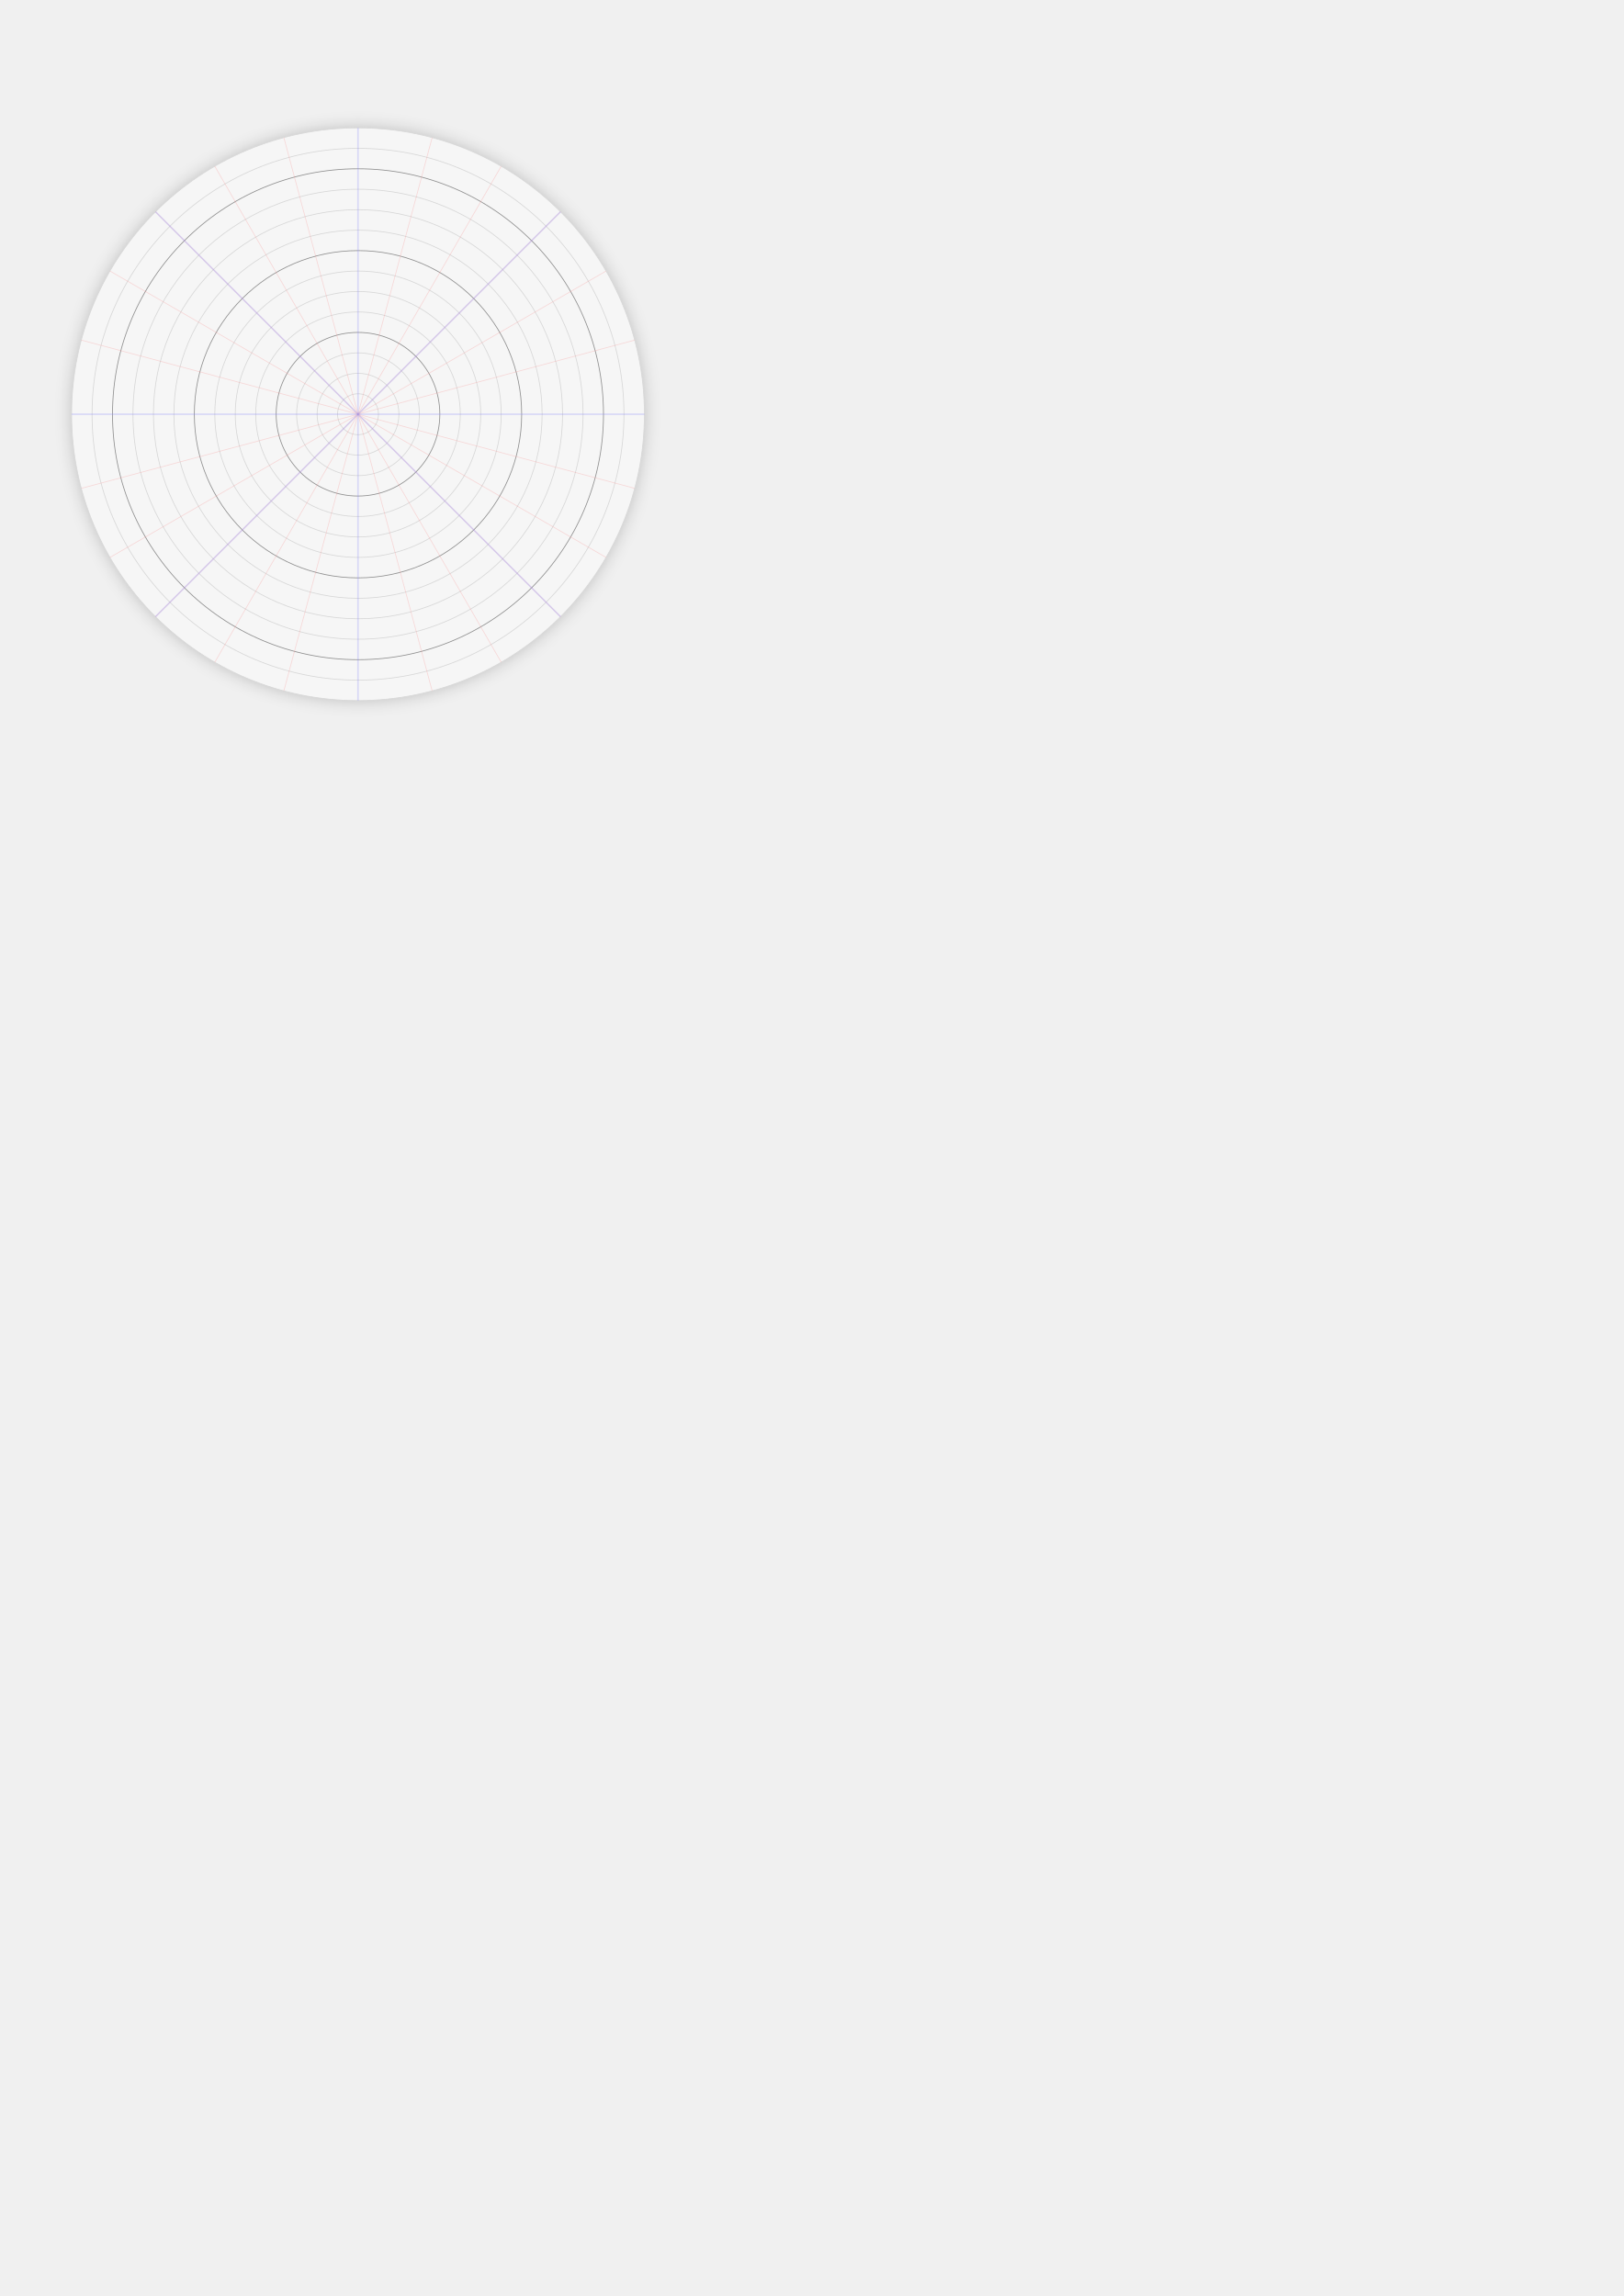
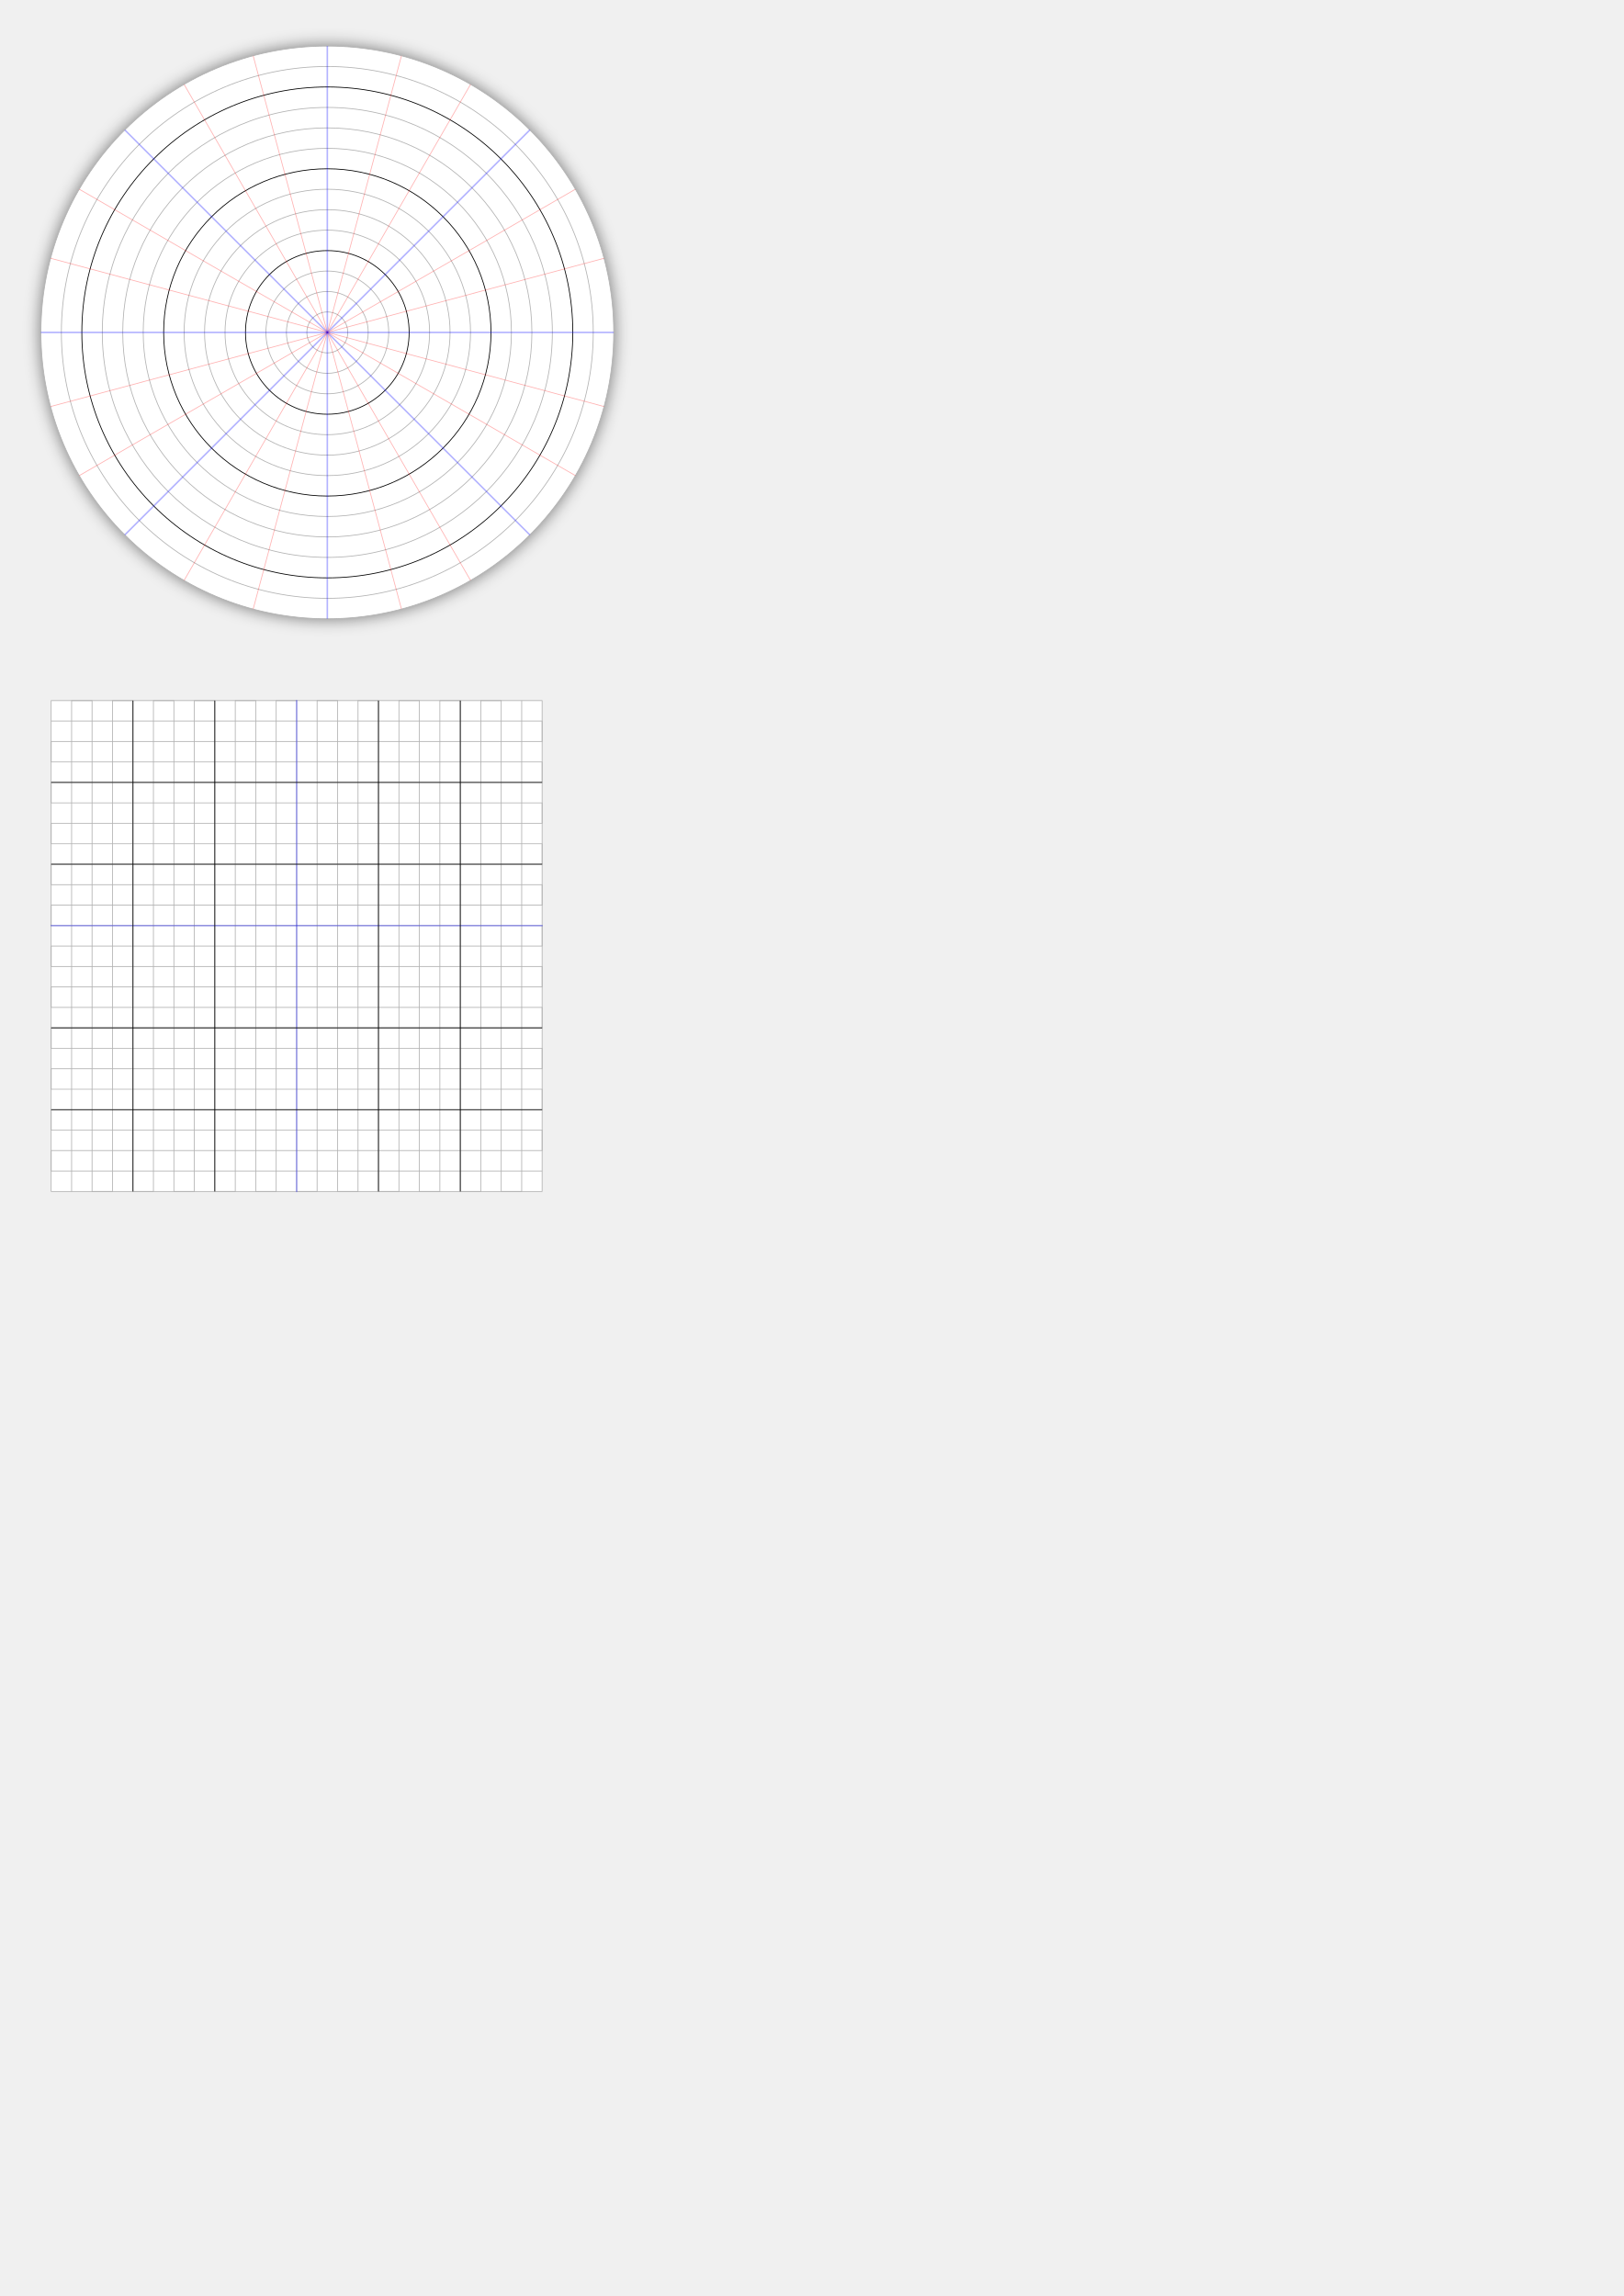
<svg xmlns="http://www.w3.org/2000/svg" width="210mm" height="297mm" viewBox="0 0 210 297" version="1.1" id="svg1418">
  <defs id="defs1412">
    <filter style="color-interpolation-filters:sRGB;" id="filter2183" x="-0.05" width="1.1" y="-0.05" height="1.1">
      <feFlood flood-opacity="0.498" flood-color="rgb(0,0,0)" result="flood" id="feFlood2173" />
      <feComposite in="flood" in2="SourceGraphic" operator="in" result="composite1" id="feComposite2175" />
      <feGaussianBlur in="composite1" stdDeviation="1" result="blur" id="feGaussianBlur2177" />
      <feOffset dx="0" dy="0" result="offset" id="feOffset2179" />
      <feComposite in="SourceGraphic" in2="offset" operator="over" result="composite2" id="feComposite2181" />
    </filter>
  </defs>
  <g id="layer1">
-     <g id="g2215" style="opacity:0.4">
+     <g id="g2215" style="opacity:1" transform="translate(-3.968749,-10.58333)">
      <circle r="37.042" cy="53.583" cx="46.302" id="path2014" style="opacity:1;fill:#ffffff;fill-opacity:1;stroke:#b3b3b3;stroke-width:0.1;stroke-linecap:butt;stroke-linejoin:round;stroke-miterlimit:4;stroke-dasharray:none;stroke-dashoffset:0;stroke-opacity:1;paint-order:normal;filter:url(#filter2183)" />
      <circle r="2.646" cy="53.583" cx="46.302" id="path1988" style="opacity:1;fill:none;fill-opacity:1;stroke:#b3b3b3;stroke-width:0.1;stroke-linecap:butt;stroke-linejoin:round;stroke-miterlimit:4;stroke-dasharray:none;stroke-dashoffset:0;stroke-opacity:1;paint-order:normal" />
      <circle r="5.292" cy="53.583" cx="46.302" id="path1990" style="opacity:1;fill:none;fill-opacity:1;stroke:#b3b3b3;stroke-width:0.1;stroke-linecap:butt;stroke-linejoin:round;stroke-miterlimit:4;stroke-dasharray:none;stroke-dashoffset:0;stroke-opacity:1;paint-order:normal" />
      <circle r="7.938" cy="53.583" cx="46.302" id="path1992" style="opacity:1;fill:none;fill-opacity:1;stroke:#b3b3b3;stroke-width:0.1;stroke-linecap:butt;stroke-linejoin:round;stroke-miterlimit:4;stroke-dasharray:none;stroke-dashoffset:0;stroke-opacity:1;paint-order:normal" />
      <circle r="10.583" cy="53.583" cx="46.302" id="path1994" style="opacity:1;fill:none;fill-opacity:1;stroke:#000000;stroke-width:0.1;stroke-linecap:butt;stroke-linejoin:round;stroke-miterlimit:4;stroke-dasharray:none;stroke-dashoffset:0;stroke-opacity:1;paint-order:normal" />
      <circle r="13.229" cy="53.583" cx="46.302" id="path1996" style="opacity:1;fill:none;fill-opacity:1;stroke:#b3b3b3;stroke-width:0.1;stroke-linecap:butt;stroke-linejoin:round;stroke-miterlimit:4;stroke-dasharray:none;stroke-dashoffset:0;stroke-opacity:1;paint-order:normal" />
      <circle r="15.875" cy="53.583" cx="46.302" id="path1998" style="opacity:1;fill:none;fill-opacity:1;stroke:#b3b3b3;stroke-width:0.1;stroke-linecap:butt;stroke-linejoin:round;stroke-miterlimit:4;stroke-dasharray:none;stroke-dashoffset:0;stroke-opacity:1;paint-order:normal" />
      <circle r="18.521" cy="53.583" cx="46.302" id="path2000" style="opacity:1;fill:none;fill-opacity:1;stroke:#b3b3b3;stroke-width:0.1;stroke-linecap:butt;stroke-linejoin:round;stroke-miterlimit:4;stroke-dasharray:none;stroke-dashoffset:0;stroke-opacity:1;paint-order:normal" />
      <circle r="21.167" cy="53.583" cx="46.302" id="path2002" style="opacity:1;fill:none;fill-opacity:1;stroke:#000000;stroke-width:0.1;stroke-linecap:butt;stroke-linejoin:round;stroke-miterlimit:4;stroke-dasharray:none;stroke-dashoffset:0;stroke-opacity:1;paint-order:normal" />
      <circle r="23.812" cy="53.583" cx="46.302" id="path2004" style="opacity:1;fill:none;fill-opacity:1;stroke:#b3b3b3;stroke-width:0.1;stroke-linecap:butt;stroke-linejoin:round;stroke-miterlimit:4;stroke-dasharray:none;stroke-dashoffset:0;stroke-opacity:1;paint-order:normal" />
      <circle r="26.458" cy="53.583" cx="46.302" id="path2006" style="opacity:1;fill:none;fill-opacity:1;stroke:#b3b3b3;stroke-width:0.1;stroke-linecap:butt;stroke-linejoin:round;stroke-miterlimit:4;stroke-dasharray:none;stroke-dashoffset:0;stroke-opacity:1;paint-order:normal" />
      <circle r="29.104" cy="53.583" cx="46.302" id="path2008" style="opacity:1;fill:none;fill-opacity:1;stroke:#b3b3b3;stroke-width:0.1;stroke-linecap:butt;stroke-linejoin:round;stroke-miterlimit:4;stroke-dasharray:none;stroke-dashoffset:0;stroke-opacity:1;paint-order:normal" />
      <circle r="31.75" cy="53.583" cx="46.302" id="path2010" style="opacity:1;fill:none;fill-opacity:1;stroke:#000000;stroke-width:0.1;stroke-linecap:butt;stroke-linejoin:round;stroke-miterlimit:4;stroke-dasharray:none;stroke-dashoffset:0;stroke-opacity:1;paint-order:normal" />
      <circle r="34.396" cy="53.583" cx="46.302" id="path2012" style="opacity:1;fill:none;fill-opacity:1;stroke:#b3b3b3;stroke-width:0.1;stroke-linecap:butt;stroke-linejoin:round;stroke-miterlimit:4;stroke-dasharray:none;stroke-dashoffset:0;stroke-opacity:1;paint-order:normal" />
-       <path id="path2030" d="M 72.494,27.391 46.302,53.583 55.889,17.804" style="opacity:0.3;fill:none;fill-opacity:1;stroke:#ff0000;stroke-width:0.1;stroke-linecap:butt;stroke-linejoin:round;stroke-miterlimit:4;stroke-dasharray:none;stroke-dashoffset:0;stroke-opacity:1;paint-order:normal" />
+       <path id="path2030" d="m 46.302,53.583 9.587,-35.78" style="opacity:0.3;fill:none;fill-opacity:1;stroke:#ff0000;stroke-width:0.1;stroke-linecap:butt;stroke-linejoin:round;stroke-miterlimit:4;stroke-dasharray:none;stroke-dashoffset:0;stroke-opacity:1;paint-order:normal" />
      <path id="path2032" d="M 64.823,21.504 46.302,53.583 78.381,35.062" style="opacity:0.3;fill:none;fill-opacity:1;stroke:#ff0000;stroke-width:0.1;stroke-linecap:butt;stroke-linejoin:round;stroke-miterlimit:4;stroke-dasharray:none;stroke-dashoffset:0;stroke-opacity:1;paint-order:normal" />
      <path id="path2034" d="m 82.082,43.996 -35.78,9.587 35.78,9.587" style="opacity:0.3;fill:none;fill-opacity:1;stroke:#ff0000;stroke-width:0.1;stroke-linecap:butt;stroke-linejoin:round;stroke-miterlimit:4;stroke-dasharray:none;stroke-dashoffset:0;stroke-opacity:1;paint-order:normal" />
-       <path id="path2036" d="M 78.381,72.104 46.302,53.583 72.494,79.776" style="opacity:0.3;fill:none;fill-opacity:1;stroke:#ff0000;stroke-width:0.1;stroke-linecap:butt;stroke-linejoin:round;stroke-miterlimit:4;stroke-dasharray:none;stroke-dashoffset:0;stroke-opacity:1;paint-order:normal" />
+       <path id="path2036" d="M 78.381,72.104 46.302,53.583" style="opacity:0.3;fill:none;fill-opacity:1;stroke:#ff0000;stroke-width:0.1;stroke-linecap:butt;stroke-linejoin:round;stroke-miterlimit:4;stroke-dasharray:none;stroke-dashoffset:0;stroke-opacity:1;paint-order:normal" />
      <path id="path2038" d="M 64.823,85.662 46.302,53.583 55.889,89.363" style="opacity:0.3;fill:none;fill-opacity:1;stroke:#ff0000;stroke-width:0.1;stroke-linecap:butt;stroke-linejoin:round;stroke-miterlimit:4;stroke-dasharray:none;stroke-dashoffset:0;stroke-opacity:1;paint-order:normal" />
      <path id="path2042" d="m 46.302,53.583 -9.587,35.78" style="opacity:0.3;fill:none;fill-opacity:1;stroke:#ff0000;stroke-width:0.1;stroke-linecap:butt;stroke-linejoin:round;stroke-miterlimit:4;stroke-dasharray:none;stroke-dashoffset:0;stroke-opacity:1;paint-order:normal" />
-       <path id="path2044" d="M 27.781,85.662 46.302,53.583 20.11,79.776" style="opacity:0.3;fill:none;fill-opacity:1;stroke:#ff0000;stroke-width:0.1;stroke-linecap:butt;stroke-linejoin:round;stroke-miterlimit:4;stroke-dasharray:none;stroke-dashoffset:0;stroke-opacity:1;paint-order:normal" />
+       <path id="path2044" d="M 27.781,85.662 46.302,53.583" style="opacity:0.3;fill:none;fill-opacity:1;stroke:#ff0000;stroke-width:0.1;stroke-linecap:butt;stroke-linejoin:round;stroke-miterlimit:4;stroke-dasharray:none;stroke-dashoffset:0;stroke-opacity:1;paint-order:normal" />
      <path id="path2046" d="M 14.223,72.104 46.302,53.583 10.523,63.17" style="opacity:0.3;fill:none;fill-opacity:1;stroke:#ff0000;stroke-width:0.1;stroke-linecap:butt;stroke-linejoin:round;stroke-miterlimit:4;stroke-dasharray:none;stroke-dashoffset:0;stroke-opacity:1;paint-order:normal" />
      <path id="path2048" d="M 46.302,53.583 10.523,43.996" style="opacity:0.3;fill:none;fill-opacity:1;stroke:#ff0000;stroke-width:0.1;stroke-linecap:butt;stroke-linejoin:round;stroke-miterlimit:4;stroke-dasharray:none;stroke-dashoffset:0;stroke-opacity:1;paint-order:normal" />
-       <path id="path2050" d="M 14.223,35.062 46.302,53.583 20.11,27.391" style="opacity:0.3;fill:none;fill-opacity:1;stroke:#ff0000;stroke-width:0.1;stroke-linecap:butt;stroke-linejoin:round;stroke-miterlimit:4;stroke-dasharray:none;stroke-dashoffset:0;stroke-opacity:1;paint-order:normal" />
+       <path id="path2050" d="M 14.223,35.062 46.302,53.583" style="opacity:0.3;fill:none;fill-opacity:1;stroke:#ff0000;stroke-width:0.1;stroke-linecap:butt;stroke-linejoin:round;stroke-miterlimit:4;stroke-dasharray:none;stroke-dashoffset:0;stroke-opacity:1;paint-order:normal" />
      <path id="path2052" d="M 46.302,53.583 27.781,21.504" style="opacity:0.3;fill:none;fill-opacity:1;stroke:#ff0000;stroke-width:0.1;stroke-linecap:butt;stroke-linejoin:round;stroke-miterlimit:4;stroke-dasharray:none;stroke-dashoffset:0;stroke-opacity:1;paint-order:normal" />
      <path id="path2054" d="M 46.302,53.583 36.715,17.804" style="opacity:0.3;fill:none;fill-opacity:1;stroke:#ff0000;stroke-width:0.1;stroke-linecap:butt;stroke-linejoin:round;stroke-miterlimit:4;stroke-dasharray:none;stroke-dashoffset:0;stroke-opacity:1;paint-order:normal" />
      <path id="path2058" d="M 9.26,53.583 H 83.344" style="opacity:0.3;fill:none;fill-opacity:1;stroke:#0000ff;stroke-width:0.2;stroke-linecap:butt;stroke-linejoin:round;stroke-miterlimit:4;stroke-dasharray:none;stroke-dashoffset:0;stroke-opacity:1;paint-order:normal" />
      <path id="path2060" d="M 46.302,16.542 V 90.625" style="opacity:0.3;fill:none;fill-opacity:1;stroke:#0000ff;stroke-width:0.2;stroke-linecap:butt;stroke-linejoin:round;stroke-miterlimit:4;stroke-dasharray:none;stroke-dashoffset:0;stroke-opacity:1;paint-order:normal" />
      <path id="path2064" d="m 20.11,27.391 52.385,52.385" style="opacity:0.3;vector-effect:none;fill:none;fill-opacity:1;stroke:#0000ff;stroke-width:0.2;stroke-linecap:butt;stroke-linejoin:round;stroke-miterlimit:4;stroke-dasharray:none;stroke-dashoffset:0;stroke-opacity:1;paint-order:normal" />
      <path id="path2064-9" d="M 72.494,27.391 20.11,79.776" style="opacity:0.3;vector-effect:none;fill:none;fill-opacity:1;stroke:#0000ff;stroke-width:0.2;stroke-linecap:butt;stroke-linejoin:round;stroke-miterlimit:4;stroke-dasharray:none;stroke-dashoffset:0;stroke-opacity:1;paint-order:normal" />
    </g>
+     <rect style="opacity:1;vector-effect:none;fill:#ffffff;fill-opacity:1;stroke:#b3b3b3;stroke-width:0.1;stroke-linecap:butt;stroke-linejoin:round;stroke-miterlimit:4;stroke-dasharray:none;stroke-dashoffset:0;stroke-opacity:1;paint-order:normal" id="rect850" width="63.5" height="63.5" x="6.615" y="90.625" />
+     <path style="opacity:1;vector-effect:none;fill:none;fill-opacity:1;stroke:#b3b3b3;stroke-width:0.1;stroke-linecap:butt;stroke-linejoin:round;stroke-miterlimit:4;stroke-dasharray:none;stroke-dashoffset:0;stroke-opacity:1;paint-order:normal" d="m 9.26,154.125 v -63.5 h 2.646 v 63.5 h 2.646 v -63.5 h 2.646 v 63.5 h 2.646 v -63.5 h 2.646 v 63.5 h 2.646 v -63.5 h 2.646 v 63.5 c 0,0 2.646,0 2.646,0 v -63.5 h 2.646 v 63.5 h 2.646 v -63.5 h 2.646 v 63.5 h 2.646 v -63.5 h 2.646 v 63.5 h 2.646 v -63.5 h 2.646 v 63.5 h 2.646 v -63.5 h 2.646 v 63.5 h 2.646 v -63.5 h 2.646 v 63.5 h 2.646 v -63.5 h 2.646 v 63.5 h 2.646 v -63.5" id="path852" />
+     <path style="opacity:1;vector-effect:none;fill:none;fill-opacity:1;stroke:#b3b3b3;stroke-width:0.1;stroke-linecap:butt;stroke-linejoin:round;stroke-miterlimit:4;stroke-dasharray:none;stroke-dashoffset:0;stroke-opacity:1;paint-order:normal" d="M 6.615,93.271 H 70.115 v 2.646 H 6.615 v 2.646 H 70.115 v 2.646 H 6.615 v 2.646 H 70.115 V 106.5 H 6.615 v 2.646 H 70.115 v 2.646 H 6.615 c 0,0 0,2.646 0,2.646 H 70.115 v 2.646 H 6.615 v 2.646 H 70.115 V 122.375 H 6.615 v 2.646 H 70.115 v 2.646 H 6.615 v 2.646 H 70.115 v 2.646 H 6.615 v 2.646 H 70.115 V 138.25 H 6.615 v 2.646 H 70.115 v 2.646 H 6.615 v 2.646 H 70.115 v 2.646 H 6.615 v 2.646 H 70.115" id="path852-8" />
+     <path style="opacity:0.3;vector-effect:none;fill:none;fill-opacity:1;stroke:#0000ff;stroke-width:0.2;stroke-linecap:round;stroke-linejoin:round;stroke-miterlimit:4;stroke-dasharray:none;stroke-dashoffset:0;stroke-opacity:1;paint-order:normal" d="M 6.615,119.729 H 70.115" id="path887" />
+     <path style="opacity:0.3;vector-effect:none;fill:none;fill-opacity:1;stroke:#0000ff;stroke-width:0.2;stroke-linecap:round;stroke-linejoin:round;stroke-miterlimit:4;stroke-dasharray:none;stroke-dashoffset:0;stroke-opacity:1;paint-order:normal" d="m 38.365,90.625 v 63.5" id="path887-7" />
+     <path style="opacity:1;vector-effect:none;fill:#ffffff;fill-opacity:1;stroke:#000000;stroke-width:0.1;stroke-linecap:butt;stroke-linejoin:round;stroke-miterlimit:4;stroke-dasharray:none;stroke-dashoffset:0;stroke-opacity:1;paint-order:normal" d="m 48.948,154.125 v -63.5" id="path904" />
+     <path style="opacity:1;vector-effect:none;fill:#ffffff;fill-opacity:1;stroke:#000000;stroke-width:0.1;stroke-linecap:butt;stroke-linejoin:round;stroke-miterlimit:4;stroke-dasharray:none;stroke-dashoffset:0;stroke-opacity:1;paint-order:normal" d="m 59.531,154.125 v -63.5" id="path904-9" />
+     <path style="opacity:1;vector-effect:none;fill:#ffffff;fill-opacity:1;stroke:#000000;stroke-width:0.1;stroke-linecap:butt;stroke-linejoin:round;stroke-miterlimit:4;stroke-dasharray:none;stroke-dashoffset:0;stroke-opacity:1;paint-order:normal" d="m 27.781,154.125 v -63.5" id="path904-0" />
+     <path style="opacity:1;vector-effect:none;fill:#ffffff;fill-opacity:1;stroke:#000000;stroke-width:0.1;stroke-linecap:butt;stroke-linejoin:round;stroke-miterlimit:4;stroke-dasharray:none;stroke-dashoffset:0;stroke-opacity:1;paint-order:normal" d="m 17.198,154.125 v -63.5" id="path904-4" />
+     <g id="g967" transform="rotate(90,34.66611,123.2315)">
+       <path id="path904-1" d="M 44.393,151.283 V 87.783" style="opacity:1;vector-effect:none;fill:#ffffff;fill-opacity:1;stroke:#000000;stroke-width:0.1;stroke-linecap:butt;stroke-linejoin:round;stroke-miterlimit:4;stroke-dasharray:none;stroke-dashoffset:0;stroke-opacity:1;paint-order:normal" />
+       <path id="path904-9-0" d="M 54.976,151.283 V 87.783" style="opacity:1;vector-effect:none;fill:#ffffff;fill-opacity:1;stroke:#000000;stroke-width:0.1;stroke-linecap:butt;stroke-linejoin:round;stroke-miterlimit:4;stroke-dasharray:none;stroke-dashoffset:0;stroke-opacity:1;paint-order:normal" />
+       <path id="path904-0-4" d="M 23.226,151.283 V 87.783" style="opacity:1;vector-effect:none;fill:#ffffff;fill-opacity:1;stroke:#000000;stroke-width:0.1;stroke-linecap:butt;stroke-linejoin:round;stroke-miterlimit:4;stroke-dasharray:none;stroke-dashoffset:0;stroke-opacity:1;paint-order:normal" />
+       <path id="path904-4-8" d="M 12.643,151.283 V 87.783" style="opacity:1;vector-effect:none;fill:#ffffff;fill-opacity:1;stroke:#000000;stroke-width:0.1;stroke-linecap:butt;stroke-linejoin:round;stroke-miterlimit:4;stroke-dasharray:none;stroke-dashoffset:0;stroke-opacity:1;paint-order:normal" />
+     </g>
  </g>
</svg>
